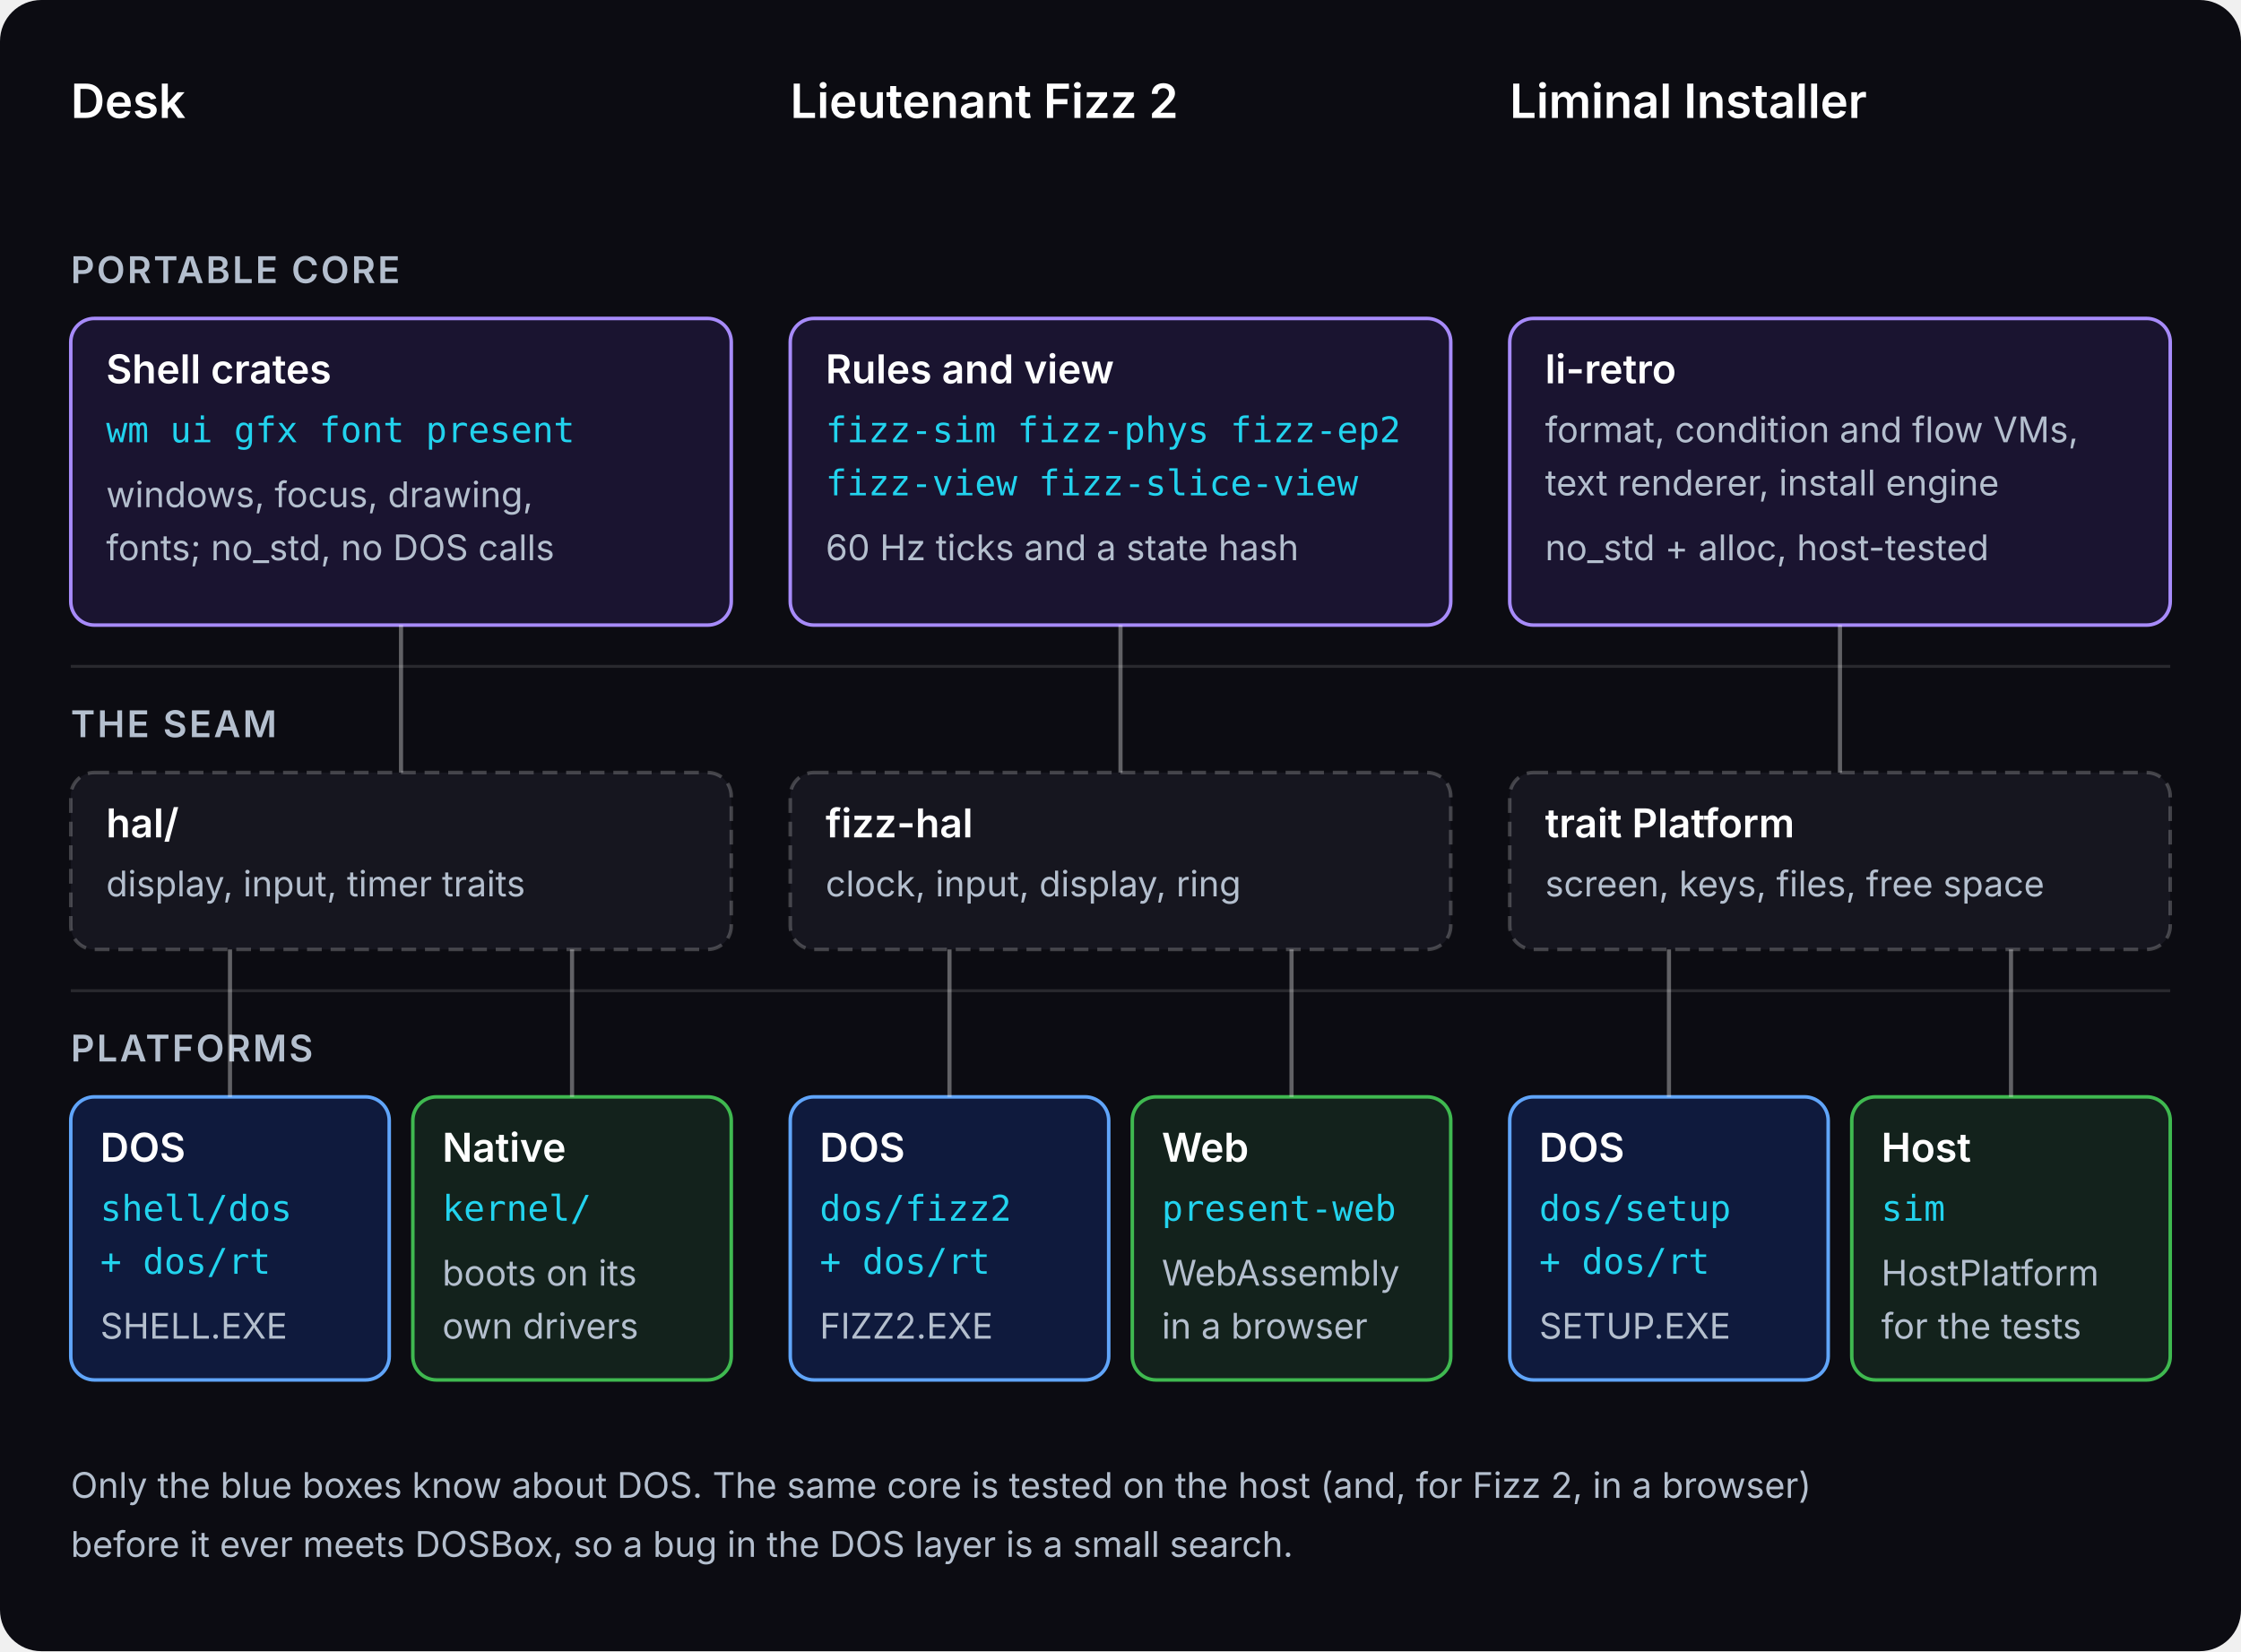
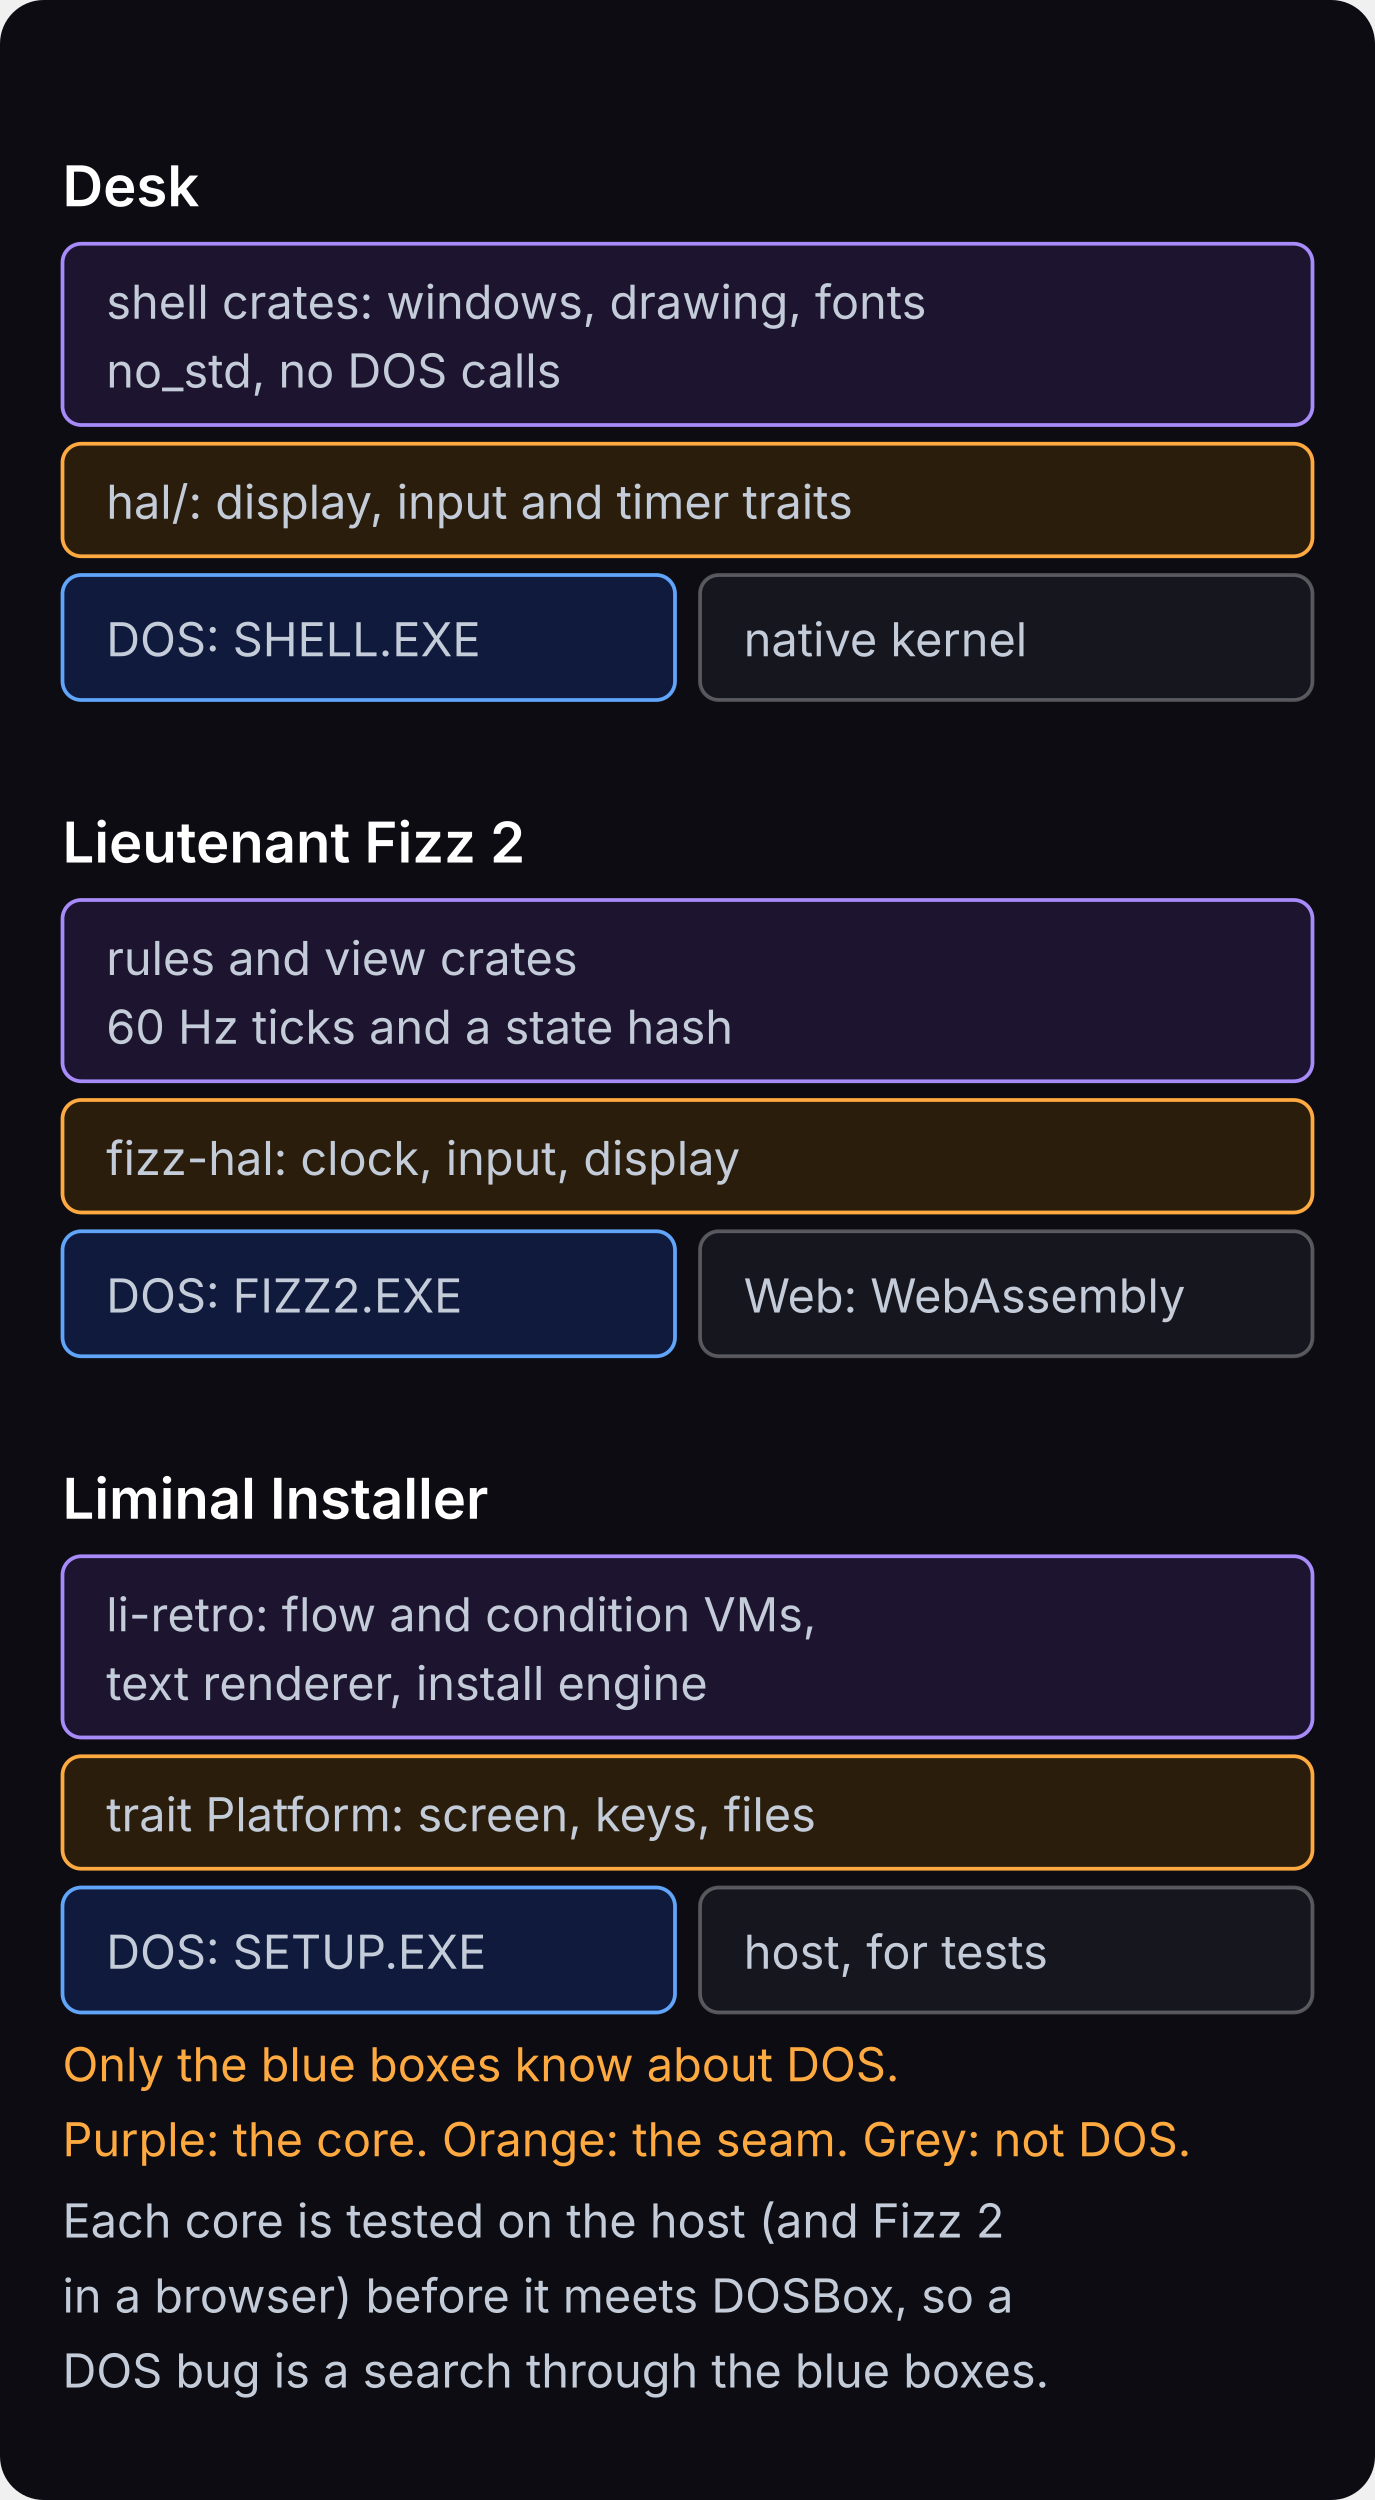
- <svg xmlns="http://www.w3.org/2000/svg" viewBox="0 0 760 560" width="760" height="560" role="img" aria-labelledby="t d">
+ <svg xmlns="http://www.w3.org/2000/svg" viewBox="0 0 440 800" width="440" height="800" role="img" aria-labelledby="t d">
  <style>
    .bg { fill: #0c0c12; }
-     .col { font: 600 16px system-ui, -apple-system, "Segoe UI", sans-serif; fill: #ffffff; }
-     .band { font: 600 12.5px system-ui, -apple-system, "Segoe UI", sans-serif; fill: #b4bfce; letter-spacing: 0.06em; }
-     .t { font: 600 13.5px system-ui, -apple-system, "Segoe UI", sans-serif; fill: #ffffff; }
-     .s { font: 12px system-ui, -apple-system, "Segoe UI", sans-serif; fill: #b4bfce; }
-     .m { font: 12px ui-monospace, "SFMono-Regular", Menlo, Consolas, monospace; fill: #22d3ee; }
-     .core { fill: #1a1430; stroke: #a78bfa; stroke-width: 1.2; }
-     .seam { fill: #16161f; stroke: rgba(255,255,255,0.22); stroke-width: 1.2; stroke-dasharray: 5 3; }
-     .dos { fill: #0f1a3d; stroke: #60a5fa; stroke-width: 1.2; }
-     .other { fill: #13221c; stroke: #3fb950; stroke-width: 1.2; }
-     .rule { stroke: rgba(255,255,255,0.12); stroke-width: 1; }
-     .link { stroke: rgba(255,255,255,0.35); stroke-width: 1.4; }
+     .core { fill: #1d1430; stroke: #a78bfa; stroke-width: 1.2; }
+     .seam { fill: #2a1d0c; stroke: #ffaa40; stroke-width: 1.2; }
+     .plat { fill: #0f1a3d; stroke: #60a5fa; stroke-width: 1.2; }
+     .other { fill: #16161f; stroke: rgba(255,255,255,0.3); stroke-width: 1.2; }
+     .h { font: 600 18px system-ui, -apple-system, "Segoe UI", sans-serif; fill: #ffffff; }
+     .k { font: 600 13px system-ui, -apple-system, "Segoe UI", sans-serif; fill: #8b949e; letter-spacing: 0.06em; }
+     .p { font: 15px system-ui, -apple-system, "Segoe UI", sans-serif; fill: #c3ccd8; }
+     .note { font: 15px system-ui, -apple-system, "Segoe UI", sans-serif; fill: #ffaa40; }
  </style>
-   <rect class="bg" width="760" height="560" rx="14" />
-   <text class="band" x="24" y="96">PORTABLE CORE</text>
-   <text class="band" x="24" y="250">THE SEAM</text>
-   <text class="band" x="24" y="360">PLATFORMS</text>
-   <line class="rule" x1="24" y1="226" x2="736" y2="226" />
-   <line class="rule" x1="24" y1="336" x2="736" y2="336" />
-   <text class="col" x="24" y="40">Desk</text>
-   <text class="col" x="268" y="40">Lieutenant Fizz 2</text>
-   <text class="col" x="512" y="40">Liminal Installer</text>
-   <rect class="core" x="24" y="108" width="224" height="104" rx="8" />
-   <text class="t" x="36" y="130">Shell crates</text>
-   <text class="m" x="36" y="150">wm ui gfx font present</text>
-   <text class="s" x="36" y="172">windows, focus, drawing,</text>
-   <text class="s" x="36" y="190">fonts; no_std, no DOS calls</text>
-   <rect class="seam" x="24" y="262" width="224" height="60" rx="8" />
-   <text class="t" x="36" y="284">hal/</text>
-   <text class="s" x="36" y="304">display, input, timer traits</text>
-   <rect class="dos" x="24" y="372" width="108" height="96" rx="8" />
-   <text class="t" x="34" y="394">DOS</text>
-   <text class="m" x="34" y="414">shell/dos</text>
-   <text class="m" x="34" y="432">+ dos/rt</text>
-   <text class="s" x="34" y="454">SHELL.EXE</text>
-   <rect class="other" x="140" y="372" width="108" height="96" rx="8" />
-   <text class="t" x="150" y="394">Native</text>
-   <text class="m" x="150" y="414">kernel/</text>
-   <text class="s" x="150" y="436">boots on its</text>
-   <text class="s" x="150" y="454">own drivers</text>
-   <rect class="core" x="268" y="108" width="224" height="104" rx="8" />
-   <text class="t" x="280" y="130">Rules and view</text>
-   <text class="m" x="280" y="150">fizz-sim fizz-phys fizz-ep2</text>
-   <text class="m" x="280" y="168">fizz-view fizz-slice-view</text>
-   <text class="s" x="280" y="190">60 Hz ticks and a state hash</text>
-   <rect class="seam" x="268" y="262" width="224" height="60" rx="8" />
-   <text class="t" x="280" y="284">fizz-hal</text>
-   <text class="s" x="280" y="304">clock, input, display, ring</text>
-   <rect class="dos" x="268" y="372" width="108" height="96" rx="8" />
-   <text class="t" x="278" y="394">DOS</text>
-   <text class="m" x="278" y="414">dos/fizz2</text>
-   <text class="m" x="278" y="432">+ dos/rt</text>
-   <text class="s" x="278" y="454">FIZZ2.EXE</text>
-   <rect class="other" x="384" y="372" width="108" height="96" rx="8" />
-   <text class="t" x="394" y="394">Web</text>
-   <text class="m" x="394" y="414">present-web</text>
-   <text class="s" x="394" y="436">WebAssembly</text>
-   <text class="s" x="394" y="454">in a browser</text>
-   <rect class="core" x="512" y="108" width="224" height="104" rx="8" />
-   <text class="t" x="524" y="130">li-retro</text>
-   <text class="s" x="524" y="150">format, condition and flow VMs,</text>
-   <text class="s" x="524" y="168">text renderer, install engine</text>
-   <text class="s" x="524" y="190">no_std + alloc, host-tested</text>
-   <rect class="seam" x="512" y="262" width="224" height="60" rx="8" />
-   <text class="t" x="524" y="284">trait Platform</text>
-   <text class="s" x="524" y="304">screen, keys, files, free space</text>
-   <rect class="dos" x="512" y="372" width="108" height="96" rx="8" />
-   <text class="t" x="522" y="394">DOS</text>
-   <text class="m" x="522" y="414">dos/setup</text>
-   <text class="m" x="522" y="432">+ dos/rt</text>
-   <text class="s" x="522" y="454">SETUP.EXE</text>
-   <rect class="other" x="628" y="372" width="108" height="96" rx="8" />
-   <text class="t" x="638" y="394">Host</text>
-   <text class="m" x="638" y="414">sim</text>
-   <text class="s" x="638" y="436">HostPlatform</text>
-   <text class="s" x="638" y="454">for the tests</text>
-   <line class="link" x1="136" y1="212" x2="136" y2="262" />
-   <line class="link" x1="78" y1="322" x2="78" y2="372" />
-   <line class="link" x1="194" y1="322" x2="194" y2="372" />
-   <line class="link" x1="380" y1="212" x2="380" y2="262" />
-   <line class="link" x1="322" y1="322" x2="322" y2="372" />
-   <line class="link" x1="438" y1="322" x2="438" y2="372" />
-   <line class="link" x1="624" y1="212" x2="624" y2="262" />
-   <line class="link" x1="566" y1="322" x2="566" y2="372" />
-   <line class="link" x1="682" y1="322" x2="682" y2="372" />
-   <text class="s" x="24" y="508">Only the blue boxes know about DOS. The same core is tested on the host (and, for Fizz 2, in a browser)</text>
-   <text class="s" x="24" y="528">before it ever meets DOSBox, so a bug in the DOS layer is a small search.</text>
+   <rect class="bg" width="440" height="800" rx="14" />
+   <text class="h" x="20" y="66">Desk</text>
+   <rect class="core" x="20" y="78" width="400" height="58" rx="6" />
+   <text class="p" x="34" y="102">shell crates: windows, drawing, fonts</text>
+   <text class="p" x="34" y="124">no_std, no DOS calls</text>
+   <rect class="seam" x="20" y="142" width="400" height="36" rx="6" />
+   <text class="p" x="34" y="166">hal/: display, input and timer traits</text>
+   <rect class="plat" x="20" y="184" width="196" height="40" rx="6" />
+   <text class="p" x="34" y="210">DOS: SHELL.EXE</text>
+   <rect class="other" x="224" y="184" width="196" height="40" rx="6" />
+   <text class="p" x="238" y="210">native kernel</text>
+   <text class="h" x="20" y="276">Lieutenant Fizz 2</text>
+   <rect class="core" x="20" y="288" width="400" height="58" rx="6" />
+   <text class="p" x="34" y="312">rules and view crates</text>
+   <text class="p" x="34" y="334">60 Hz ticks and a state hash</text>
+   <rect class="seam" x="20" y="352" width="400" height="36" rx="6" />
+   <text class="p" x="34" y="376">fizz-hal: clock, input, display</text>
+   <rect class="plat" x="20" y="394" width="196" height="40" rx="6" />
+   <text class="p" x="34" y="420">DOS: FIZZ2.EXE</text>
+   <rect class="other" x="224" y="394" width="196" height="40" rx="6" />
+   <text class="p" x="238" y="420">Web: WebAssembly</text>
+   <text class="h" x="20" y="486">Liminal Installer</text>
+   <rect class="core" x="20" y="498" width="400" height="58" rx="6" />
+   <text class="p" x="34" y="522">li-retro: flow and condition VMs,</text>
+   <text class="p" x="34" y="544">text renderer, install engine</text>
+   <rect class="seam" x="20" y="562" width="400" height="36" rx="6" />
+   <text class="p" x="34" y="586">trait Platform: screen, keys, files</text>
+   <rect class="plat" x="20" y="604" width="196" height="40" rx="6" />
+   <text class="p" x="34" y="630">DOS: SETUP.EXE</text>
+   <rect class="other" x="224" y="604" width="196" height="40" rx="6" />
+   <text class="p" x="238" y="630">host, for tests</text>
+   <text class="note" x="20" y="690">Purple: the core. Orange: the seam. Grey: not DOS.</text>
+   <text class="note" x="20" y="666">Only the blue boxes know about DOS.</text>
+   <text class="p" x="20" y="716">Each core is tested on the host (and Fizz 2</text>
+   <text class="p" x="20" y="740">in a browser) before it meets DOSBox, so a</text>
+   <text class="p" x="20" y="764">DOS bug is a search through the blue boxes.</text>
</svg>
